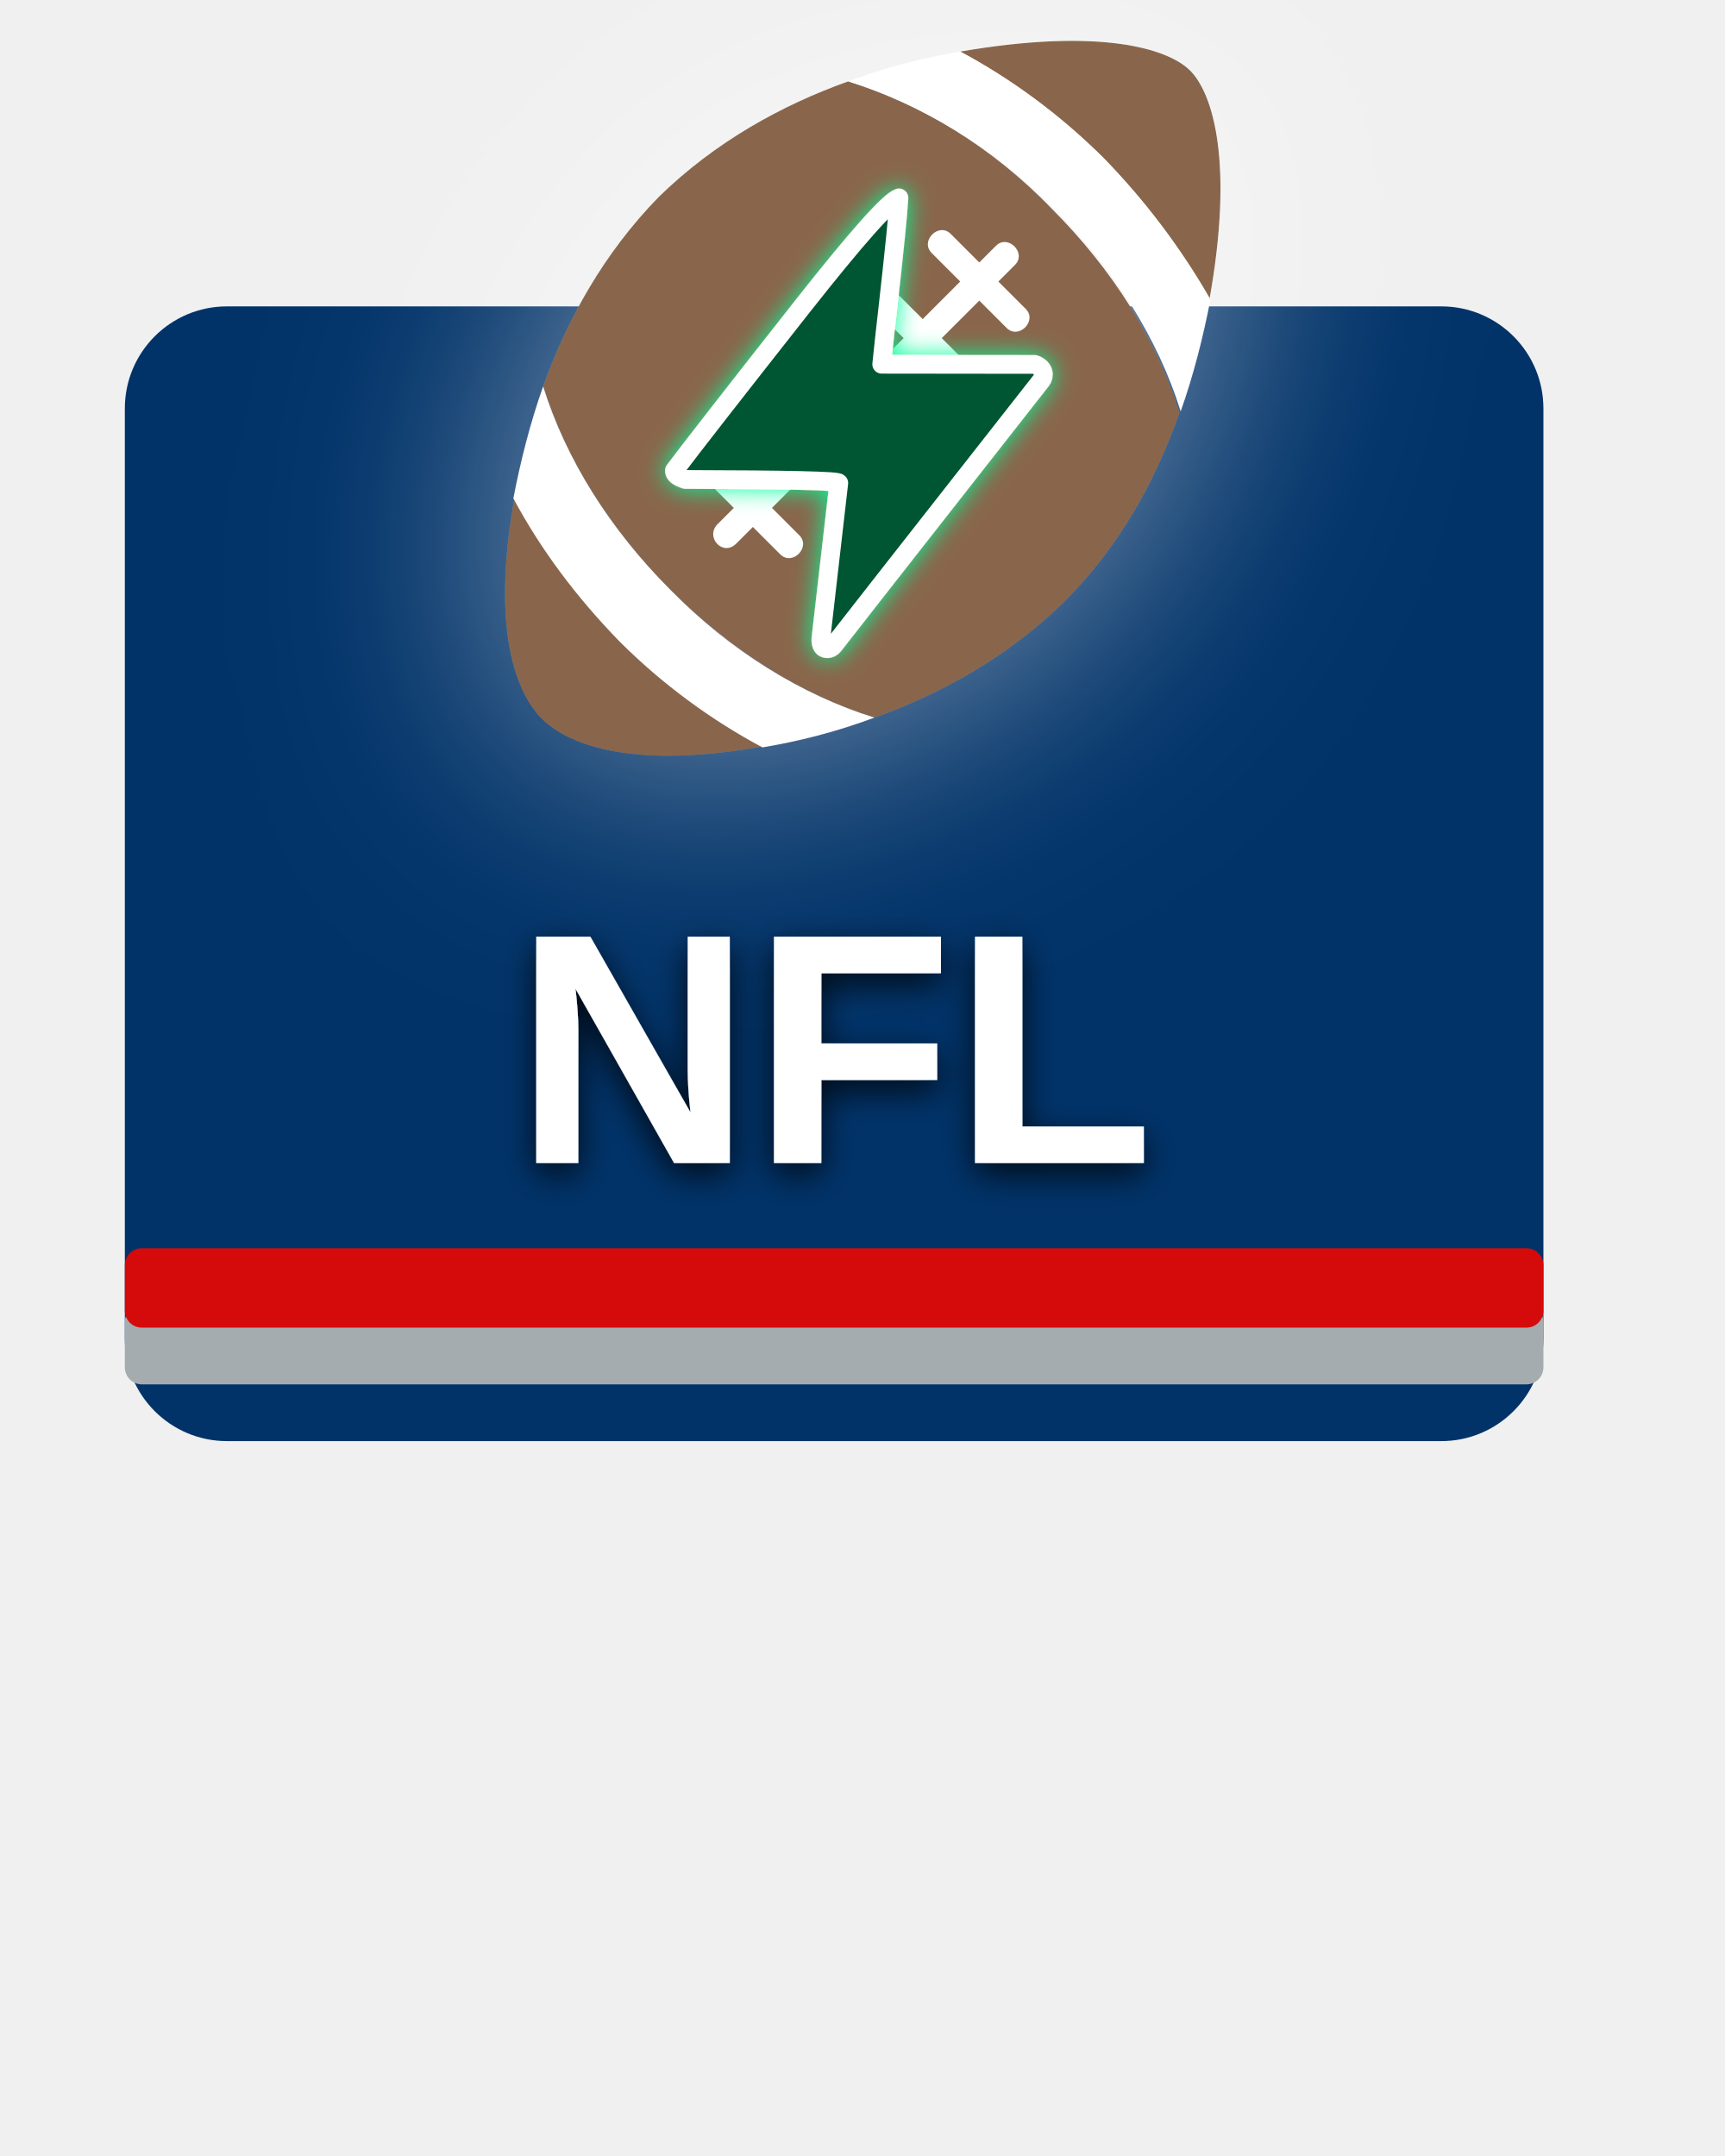
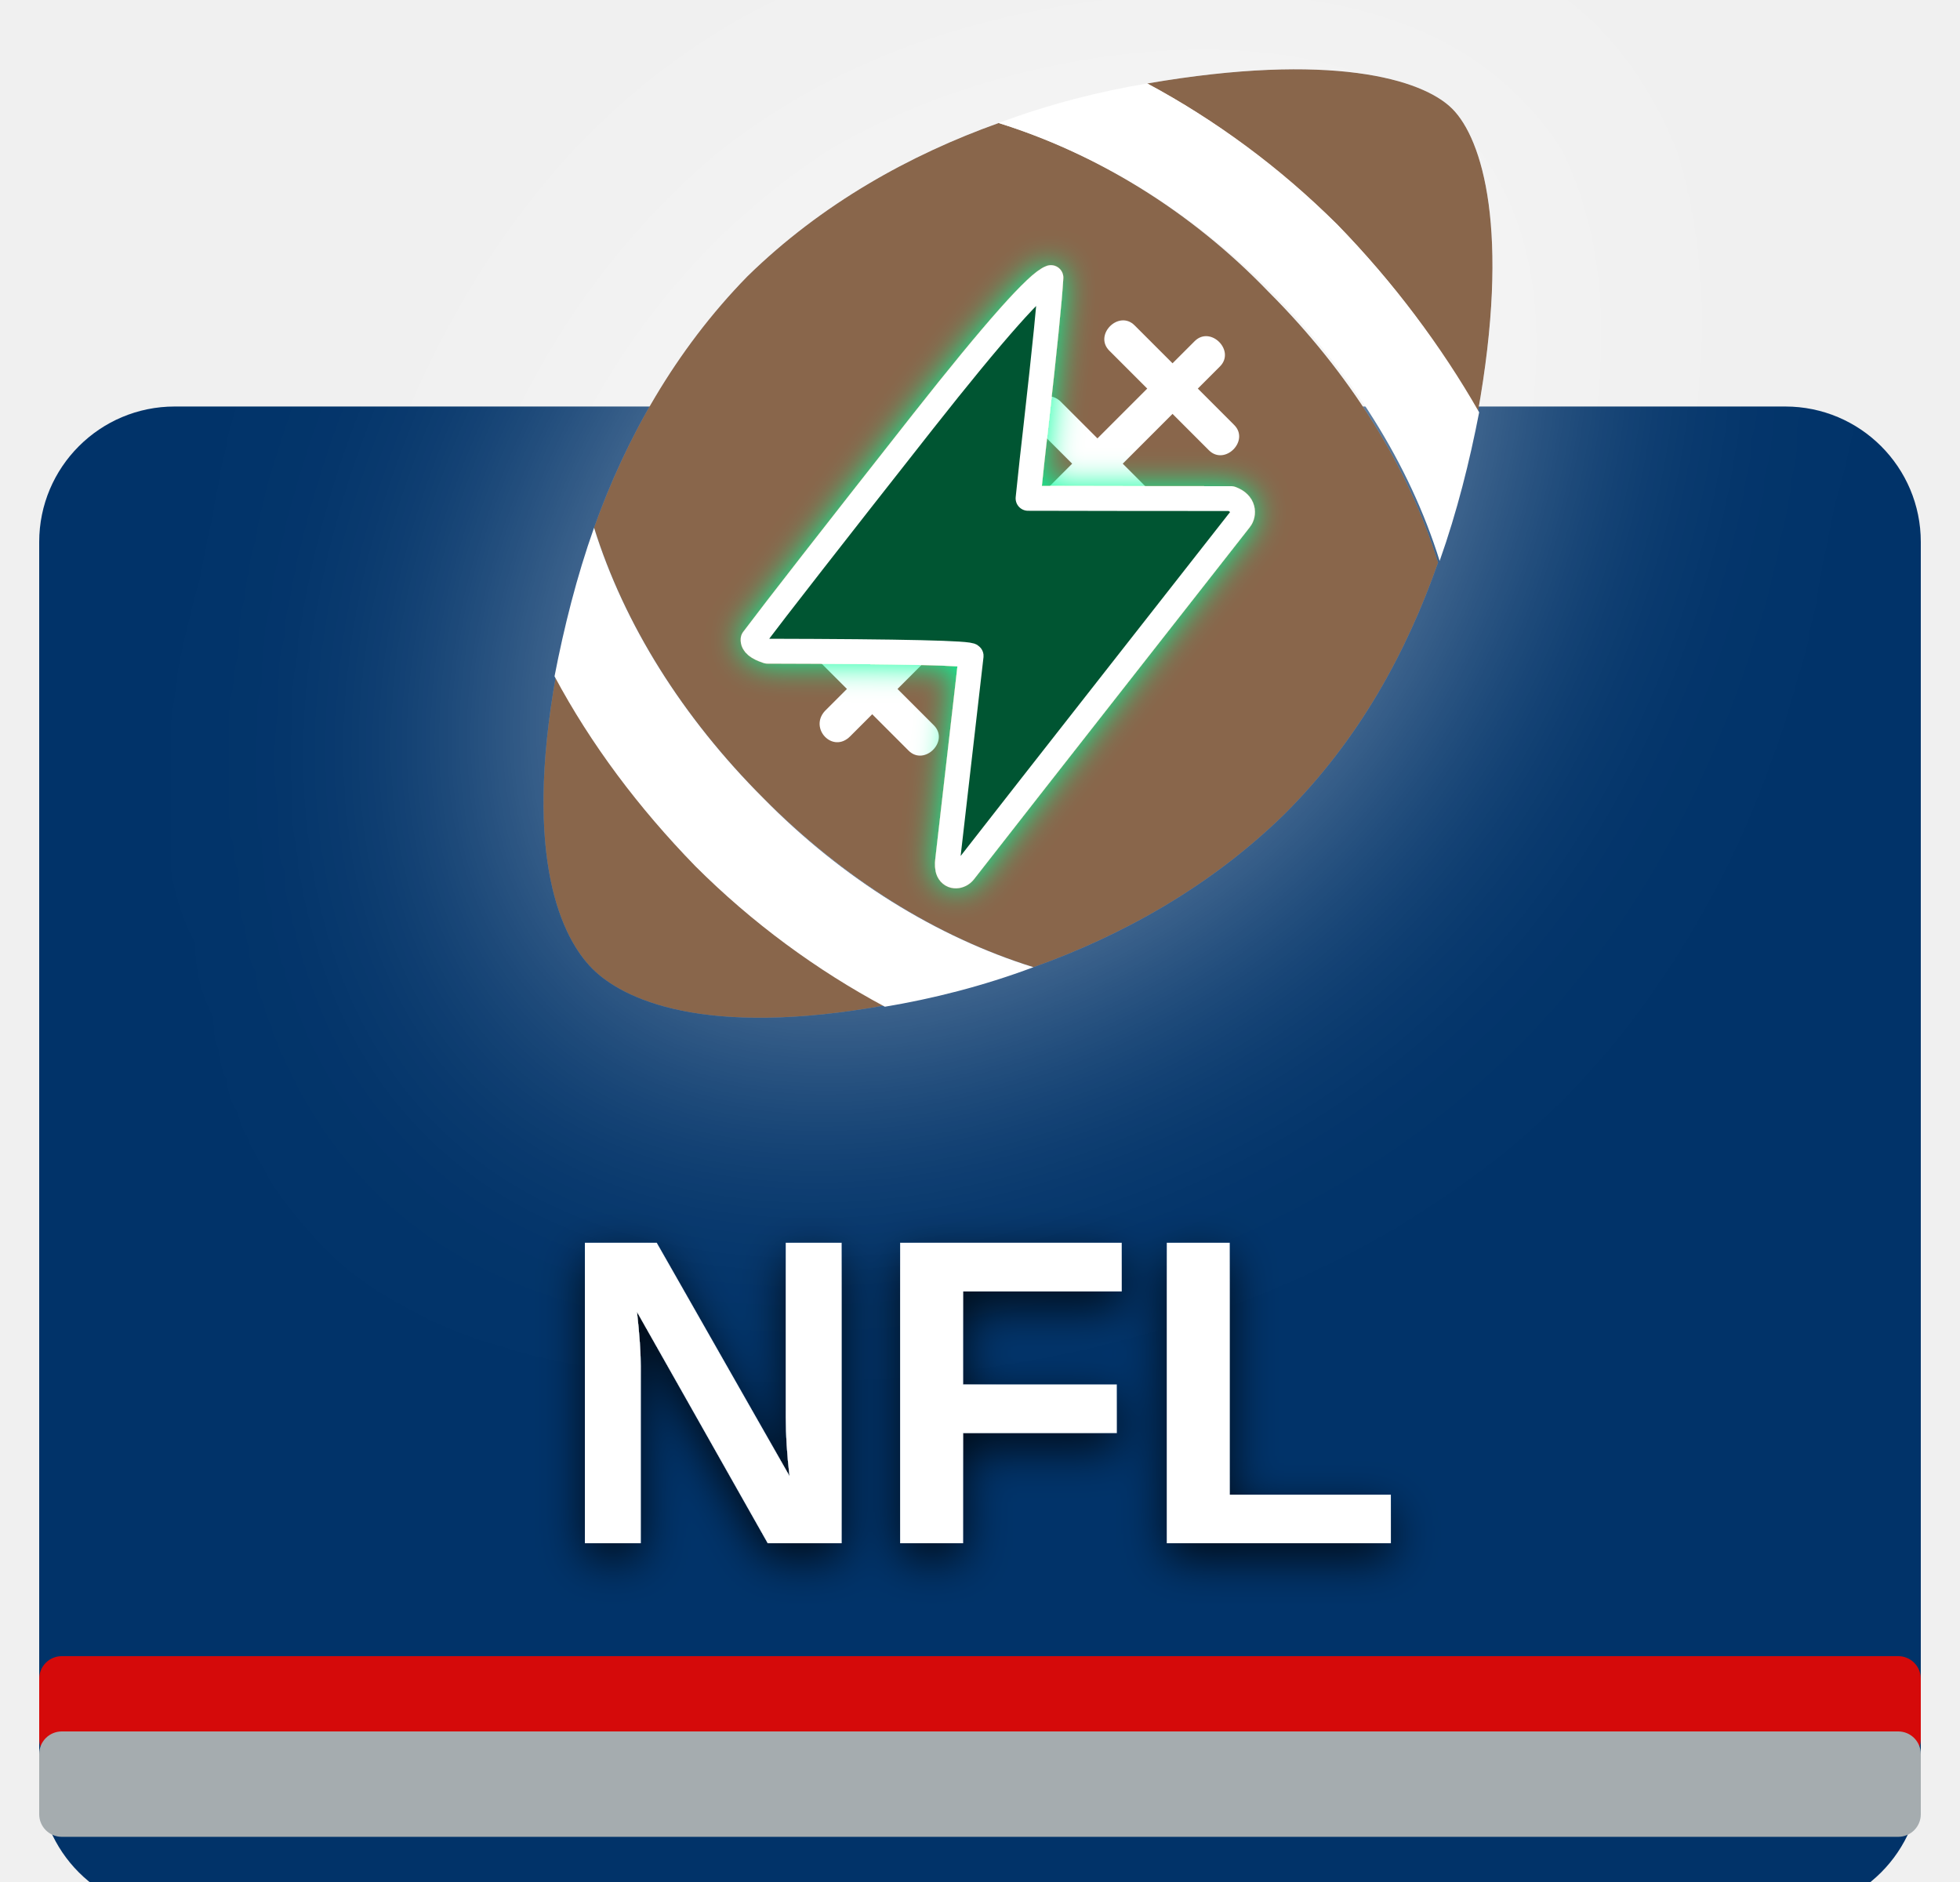
- <svg xmlns="http://www.w3.org/2000/svg" width="200" height="250" viewBox="0 -30 300 380">
+ <svg xmlns="http://www.w3.org/2000/svg" width="250" height="240" viewBox="0 -30 250 250">
  <defs>
-     <filter id="ballGlow" x="-80%" y="-80%" width="260%" height="260%">
+     <filter id="ballGlow" x="-50%" y="-50%" width="200%" height="200%">
      <feDropShadow dx="0" dy="0" stdDeviation="10" flood-color="#ffffff" flood-opacity="0.5">
        <animate attributeName="stdDeviation" values="8;20;8" dur="1.5s" repeatCount="indefinite" />
      </feDropShadow>
    </filter>
    <filter id="boltGlow" x="-80%" y="-80%" width="260%" height="260%">
      <feDropShadow dx="0" dy="0" stdDeviation="14" flood-color="#00ff9c" flood-opacity="1">
        <animate attributeName="stdDeviation" values="5;25;5" dur="1.5s" repeatCount="indefinite" />
      </feDropShadow>
    </filter>
    <filter id="textShadow" x="-20%" y="-20%" width="140%" height="140%">
      <feDropShadow dx="0" dy="2" stdDeviation="3" flood-color="#000000" flood-opacity="0.8" />
    </filter>
  </defs>
-   <rect x="20" y="24" width="250" height="200" rx="18" fill="#013369" />
-   <rect x="20" y="200" width="250" height="14" rx="3" fill="#A5ACAF" />
-   <rect x="20" y="190" width="250" height="14" rx="3" fill="#D50A0A" />
-   <g filter="url(#ballGlow)" transform="translate(150 78) scale(2.1) translate(-32 -50)">
-     <g fill="#89664c">
-       <path d="M2.8 40.3C.7 52 3.2 57 5.1 58.9s7 4.4 18.6 2.3c-4.3-2.3-8.3-5.3-12-8.9c-3.6-3.6-6.6-7.7-8.9-12" />
-       <path d="M61.1 23.8c2.1-11.6.3-17.4-1.6-19.3c-1.9-1.9-7.7-3.6-19.3-1.6c4.3 2.3 8.3 5.3 12 8.9c3.6 3.7 6.6 7.7 8.9 12" />
-       <path d="M30.8 5.4c-5.6 2-11.2 5.1-15.9 9.7c-4.6 4.7-7.7 10.3-9.7 15.9c1.9 6.1 5.6 12 10.7 17.1c5.1 5.1 11 8.8 17.1 10.7c5.6-2 11.2-5.1 15.9-9.7c4.7-4.7 7.7-10.2 9.7-15.9c-1.9-6.1-5.6-12-10.7-17.1-5-5.2-11-8.8-17.1-10.7" />
+   <g transform="translate(-20,0)">
+     <rect x="20" y="24" width="250" height="200" rx="18" fill="#013369" />
+     <rect x="20" y="190" width="250" height="14" rx="3" fill="#D50A0A" />
+     <rect x="20" y="200" width="250" height="14" rx="3" fill="#A5ACAF" />
+     <g filter="url(#ballGlow)" transform="translate(150 80) scale(2.1) translate(-32 -50)">
+       <g fill="#89664c">
+         <path d="M2.8 40.3C.7 52 3.2 57 5.1 58.9s7 4.4 18.6 2.3c-4.3-2.3-8.3-5.3-12-8.9c-3.6-3.6-6.6-7.7-8.9-12" />
+         <path d="M61.1 23.8c2.1-11.6.3-17.4-1.6-19.3c-1.9-1.9-7.7-3.6-19.3-1.6c4.3 2.3 8.3 5.3 12 8.9c3.6 3.7 6.6 7.7 8.9 12" />
+         <path d="M30.8 5.4c-5.6 2-11.2 5.1-15.9 9.7c-4.6 4.7-7.7 10.3-9.7 15.9c1.9 6.1 5.6 12 10.7 17.1c5.1 5.1 11 8.8 17.1 10.7c5.6-2 11.2-5.1 15.9-9.7c4.7-4.7 7.7-10.2 9.7-15.9c-1.9-6.1-5.6-12-10.7-17.1c-5-5.2-11-8.8-17.1-10.7" />
+       </g>
+       <g fill="#ffffff">
+         <path d="M5.2 31c-1.1 3.1-1.9 6.3-2.5 9.4c2.3 4.3 5.3 8.3 8.9 12c3.6 3.6 7.7 6.6 12 8.9c3-.5 6.2-1.3 9.4-2.5c-6.1-1.9-12.1-5.6-17.1-10.7C10.8 43 7.1 37.1 5.2 31" />
+         <path d="M52.2 11.8c-3.6-3.6-7.7-6.6-12-8.9c-3 .5-6.2 1.3-9.4 2.5C36.9 7.3 42.9 10.9 48 16s8.8 11 10.7 17.1c1.1-3.1 1.9-6.3 2.5-9.4c-2.4-4.2-5.4-8.2-9-11.9" />
+         <path d="M37.8 19.8l6.3 6.3c1 1 2.6-.6 1.6-1.6l-6.3-6.3c-1-1-2.6.6-1.6 1.6" />
+         <path d="M33.1 24.6l6.3 6.3c1 1 2.6-.6 1.6-1.6L34.7 23c-1.1-1-2.6.6-1.6 1.6" />
+         <path d="M28.3 29.3l6.3 6.3c1 1 2.6-.6 1.6-1.6l-6.3-6.3c-1-1-2.6.6-1.6 1.6" />
+         <path d="M23.6 34.1l6.3 6.3c1 1 2.6-.6 1.6-1.6l-6.3-6.3c-1.1-1-2.7.6-1.6 1.6" />
+         <path d="M18.8 38.8l6.3 6.3c1 1 2.6-.6 1.6-1.6l-6.3-6.3c-1-1-2.6.6-1.6 1.6" />
+         <path d="M21.4 44.2l23.4-23.4c1-1-.6-2.6-1.6-1.6L19.8 42.6c-1 1.1.5 2.7 1.6 1.6" />
+       </g>
    </g>
-     <g fill="#ffffff">
-       <path d="M5.2 31c-1.1 3.1-1.9 6.3-2.5 9.4c2.3 4.3 5.3 8.3 8.9 12c3.6 3.6 7.7 6.6 12 8.9c3-.5 6.2-1.3 9.4-2.5c-6.1-1.9-12.1-5.6-17.1-10.7C10.8 43 7.1 37.1 5.2 31" />
-       <path d="M52.2 11.8c-3.6-3.6-7.7-6.6-12-8.9c-3 .5-6.2 1.3-9.4 2.5C36.9 7.3 42.9 10.9 48 16s8.8 11 10.7 17.1c1.1-3.1 1.9-6.3 2.5-9.4c-2.4-4.2-5.4-8.2-9-11.9" />
-       <path d="M37.8 19.8l6.3 6.3c1 1 2.6-.6 1.6-1.6l-6.3-6.3c-1-1-2.6.6-1.6 1.6" />
-       <path d="M33.1 24.6l6.3 6.3c1 1 2.6-.6 1.6-1.6L34.7 23c-1.1-1-2.6.6-1.6 1.6" />
-       <path d="M28.3 29.3l6.3 6.3c1 1 2.6-.6 1.6-1.6l-6.3-6.3c-1-1-2.6.6-1.6 1.6" />
-       <path d="M23.6 34.1l6.3 6.3c1 1 2.6-.6 1.6-1.6l-6.3-6.3c-1.1-1-2.7.6-1.6 1.6" />
-       <path d="M18.8 38.8l6.3 6.3c1 1 2.6-.6 1.6-1.6l-6.3-6.3c-1-1-2.6.6-1.6 1.6" />
-       <path d="M21.4 44.2l23.4-23.4c1-1-.6-2.6-1.6-1.6L19.8 42.6c-1 1.1.5 2.7 1.6 1.6" />
+     <g filter="url(#boltGlow)" transform="translate(148 94) scale(0.15) translate(-515 -830)">
+       <path fill="#035531" stroke="#ffffff" stroke-width="22" stroke-linejoin="round" d="M 537.56 444.67 Q 617.34 444.87 717.35 444.88 C 729.31 449.11 728.91 458.82 725.35 463.36 C 648.18 561.91 556.92 677.88 480.98 775.23 C 477.36 779.87 469.98 780.84 467.12 774.79 C 465.99 772.40 465.89 768.32 466.31 765.40 Q 478.98 656.06 487.15 584.19 Q 487.33 580.40 306.71 580.00 Q 293.45 575.68 294.03 569.55 Q 324.33 529.26 444.34 376.83 Q 540.12 255.37 557.82 249.16 Q 556.28 276.65 544.53 380.90 Q 541.13 410.01 537.56 444.67 Z" />
    </g>
+     <text x="145" y="175" font-family="Arial, sans-serif" font-size="58" font-weight="900" text-anchor="middle" fill="#FFFFFF" filter="url(#textShadow)">NFL</text>
  </g>
-   <g filter="url(#boltGlow)" transform="translate(150 92) scale(0.15) translate(-515 -830)">
-     <path fill="#035531" stroke="#ffffff" stroke-width="22" stroke-linejoin="round" d="M 537.56 444.67 Q 617.34 444.87 717.35 444.88 C 729.31 449.11 728.91 458.82 725.35 463.36 C 648.18 561.91 556.92 677.88 480.98 775.23 C 477.36 779.87 469.98 780.84 467.12 774.79 C 465.99 772.40 465.89 768.32 466.31 765.40 Q 478.98 656.06 487.15 584.19 Q 487.33 580.40 306.71 580.00 Q 293.45 575.68 294.03 569.55 Q 324.33 529.26 444.34 376.83 Q 540.12 255.37 557.82 249.16 Q 556.28 276.65 544.53 380.90 Q 541.13 410.01 537.56 444.67 Z" />
-   </g>
-   <text x="145" y="175" font-family="Arial, sans-serif" font-size="58" font-weight="900" text-anchor="middle" fill="#FFFFFF" filter="url(#textShadow)">NFL</text>
</svg>
